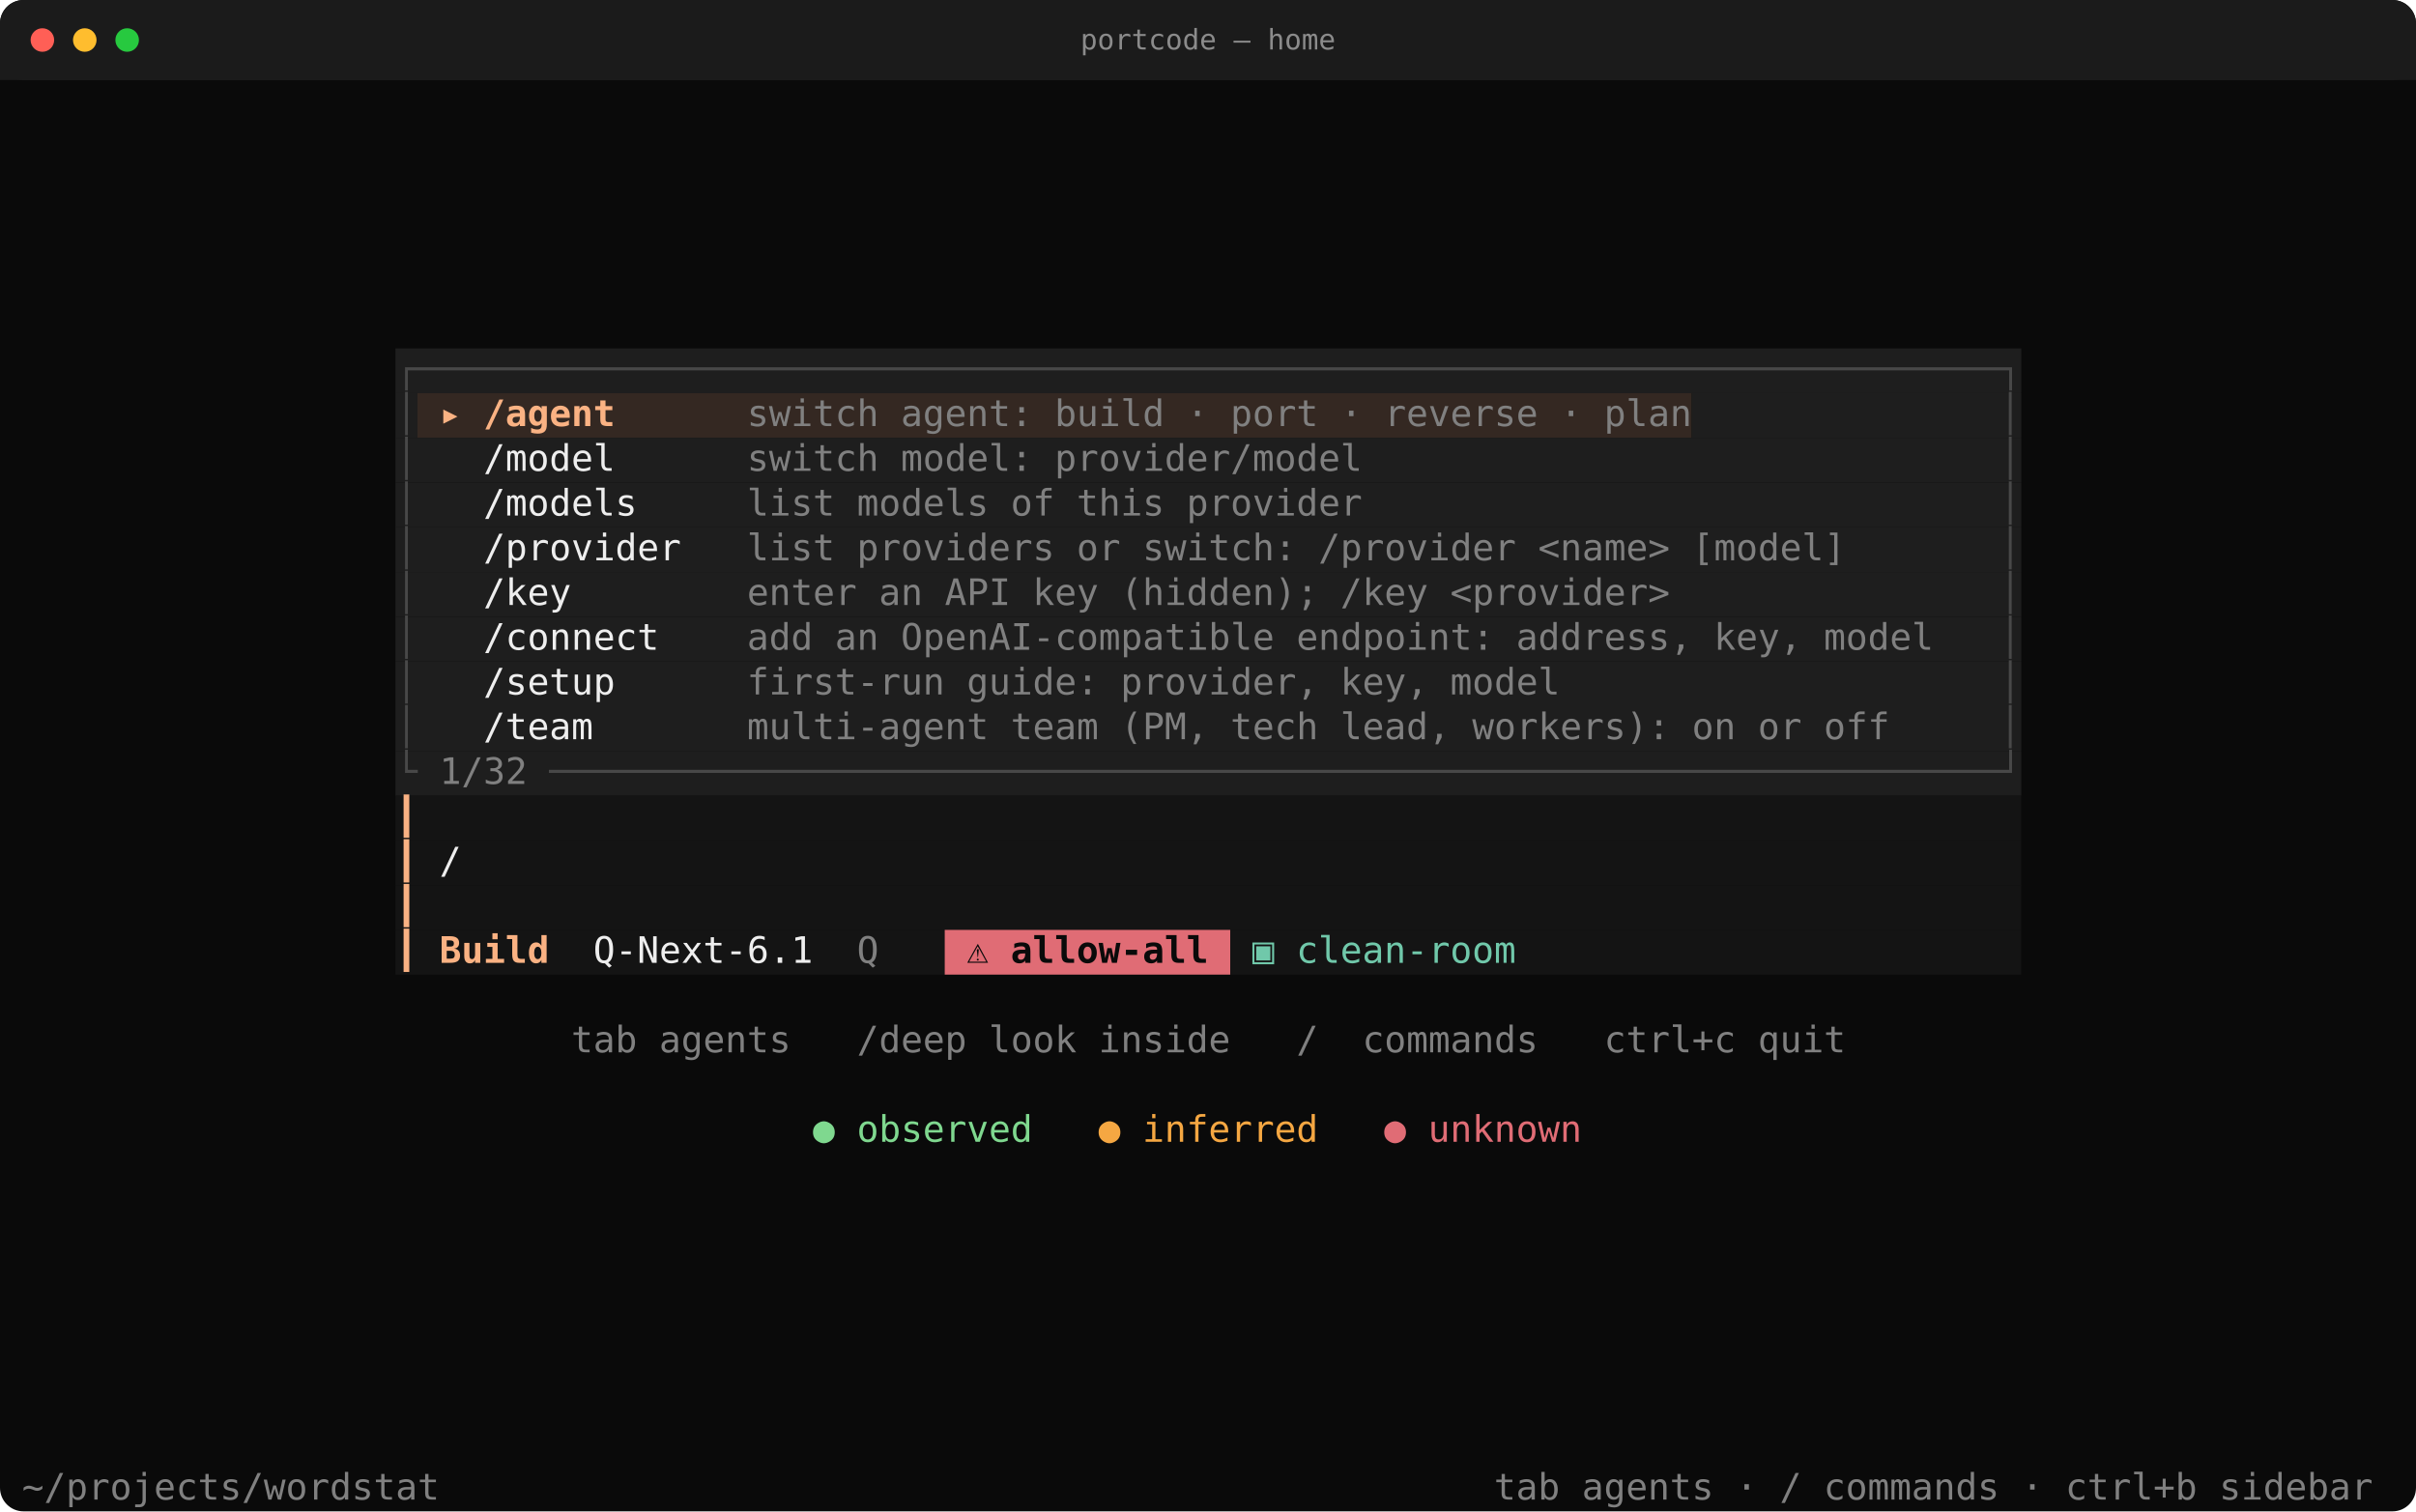
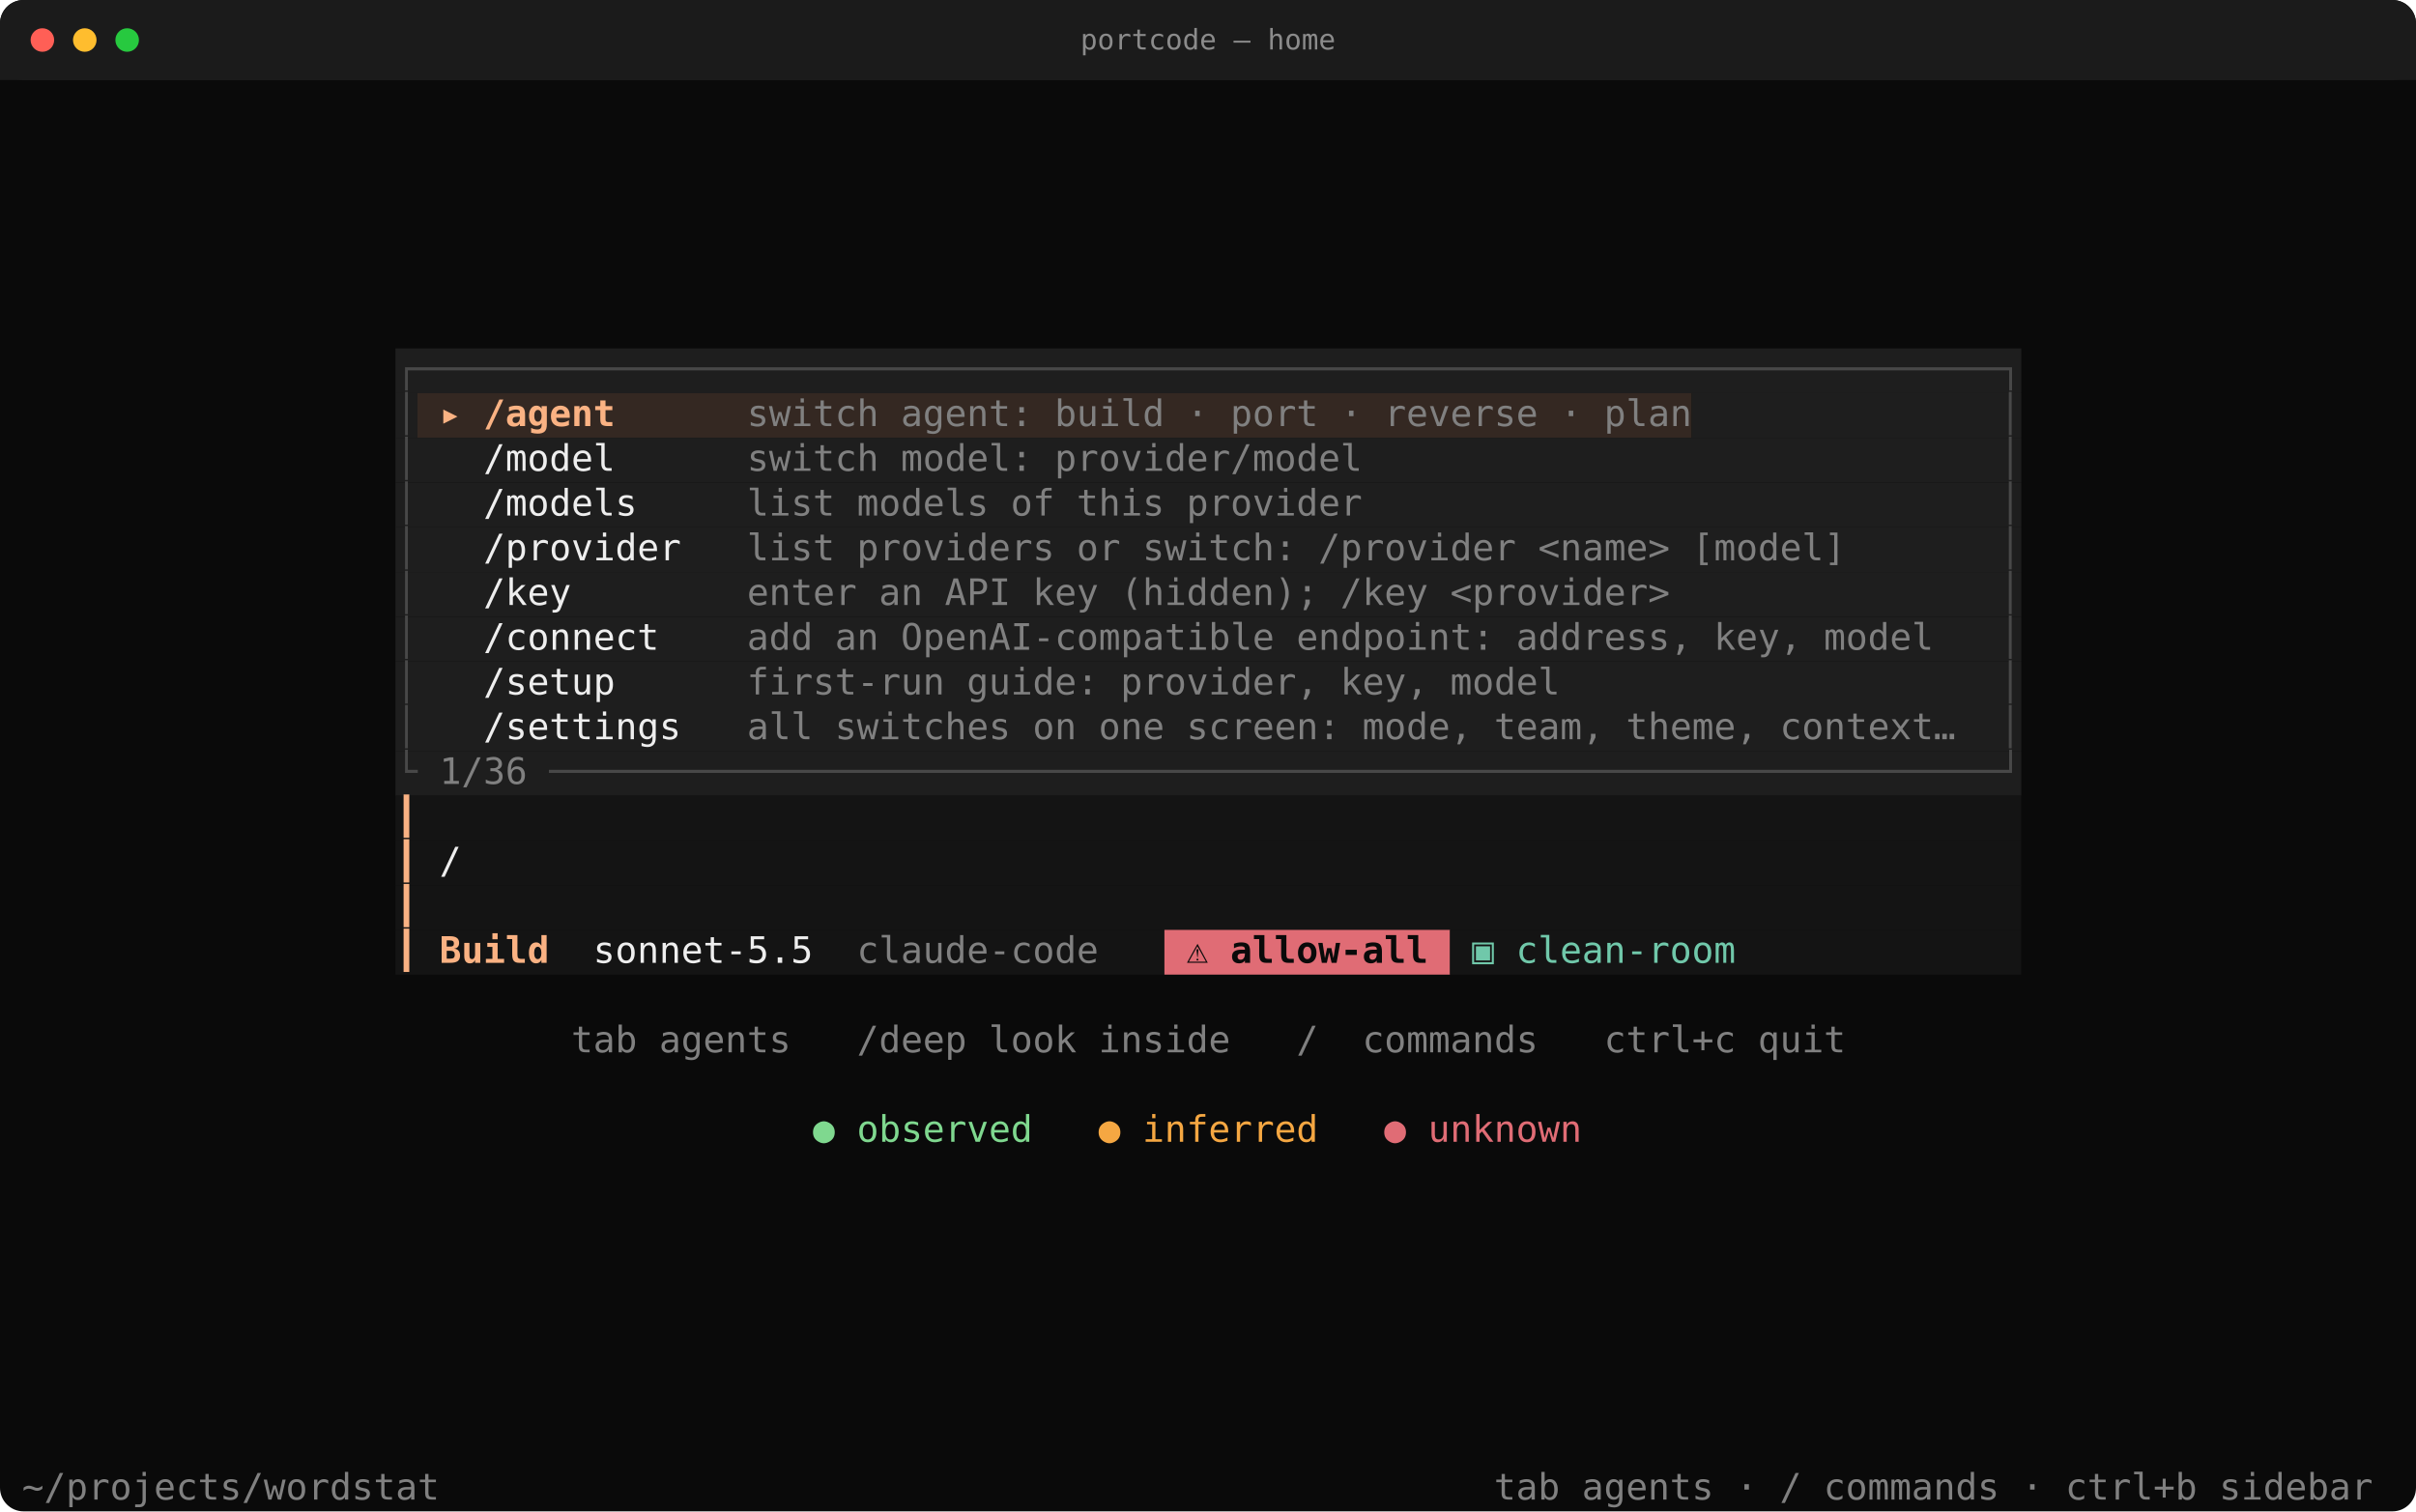
<svg xmlns="http://www.w3.org/2000/svg" width="1026" height="642" viewBox="0 0 1026 642" role="img" aria-label="portcode — home">
  <rect width="1026" height="642" rx="10" fill="#0a0a0a" />
  <rect width="1026" height="34" rx="10" fill="#1b1b1b" />
  <rect y="24" width="1026" height="10" fill="#1b1b1b" />
  <circle cx="18" cy="17" r="5" fill="#ff5f56" />
  <circle cx="36" cy="17" r="5" fill="#ffbd2e" />
  <circle cx="54" cy="17" r="5" fill="#27c93f" />
  <text x="513" y="21" fill="#8b8b8b" font-family="ui-monospace,Menlo,monospace" font-size="12" text-anchor="middle">portcode — home</text>
  <rect x="167.94" y="148.00" width="690.42" height="19" fill="#1e1e1e" />
  <rect x="167.94" y="167.00" width="9.33" height="19" fill="#1e1e1e" />
  <rect x="177.27" y="167.00" width="541.14" height="19" fill="#342822" />
  <rect x="718.41" y="167.00" width="139.95" height="19" fill="#1e1e1e" />
  <rect x="167.94" y="186.00" width="690.42" height="19" fill="#1e1e1e" />
  <rect x="167.94" y="205.00" width="690.42" height="19" fill="#1e1e1e" />
  <rect x="167.94" y="224.00" width="690.42" height="19" fill="#1e1e1e" />
  <rect x="167.94" y="243.00" width="690.42" height="19" fill="#1e1e1e" />
  <rect x="167.94" y="262.00" width="690.42" height="19" fill="#1e1e1e" />
  <rect x="167.94" y="281.00" width="690.42" height="19" fill="#1e1e1e" />
  <rect x="167.94" y="300.00" width="690.42" height="19" fill="#1e1e1e" />
  <rect x="167.94" y="319.00" width="690.42" height="19" fill="#1e1e1e" />
  <rect x="167.94" y="338.00" width="690.42" height="19" fill="#141414" />
  <rect x="167.94" y="357.00" width="690.42" height="19" fill="#141414" />
  <rect x="167.94" y="376.00" width="690.42" height="19" fill="#141414" />
-   <rect x="167.94" y="395.00" width="233.25" height="19" fill="#141414" />
-   <rect x="401.19" y="395.00" width="121.29" height="19" fill="#e06c75" />
-   <rect x="522.48" y="395.00" width="335.88" height="19" fill="#141414" />
+   <rect x="167.94" y="395.00" width="326.55" height="19" fill="#141414" />
+   <rect x="494.49" y="395.00" width="121.29" height="19" fill="#e06c75" />
+   <rect x="615.78" y="395.00" width="242.58" height="19" fill="#141414" />
  <g font-family="ui-monospace,SFMono-Regular,Menlo,Consolas,'DejaVu Sans Mono',monospace" font-size="15.5" xml:space="preserve">
    <text x="167.94" y="162.00" fill="#484848" textLength="690.42" lengthAdjust="spacingAndGlyphs">┌────────────────────────────────────────────────────────────────────────┐</text>
    <text x="167.94" y="181.00" fill="#484848" textLength="9.33" lengthAdjust="spacingAndGlyphs">│</text>
    <text x="177.27" y="181.00" fill="#fab283" textLength="27.99" lengthAdjust="spacingAndGlyphs"> ▸ </text>
    <text x="205.26" y="181.00" fill="#fab283" textLength="111.96" lengthAdjust="spacingAndGlyphs" font-weight="700">/agent      </text>
    <text x="317.22" y="181.00" fill="#808080" textLength="401.19" lengthAdjust="spacingAndGlyphs">switch agent: build · port · reverse · plan</text>
    <text x="849.03" y="181.00" fill="#484848" textLength="9.33" lengthAdjust="spacingAndGlyphs">│</text>
    <text x="167.94" y="200.00" fill="#484848" textLength="9.33" lengthAdjust="spacingAndGlyphs">│</text>
    <text x="205.26" y="200.00" fill="#eeeeee" textLength="111.96" lengthAdjust="spacingAndGlyphs">/model      </text>
    <text x="317.22" y="200.00" fill="#808080" textLength="261.24" lengthAdjust="spacingAndGlyphs">switch model: provider/model</text>
    <text x="849.03" y="200.00" fill="#484848" textLength="9.33" lengthAdjust="spacingAndGlyphs">│</text>
    <text x="167.94" y="219.00" fill="#484848" textLength="9.33" lengthAdjust="spacingAndGlyphs">│</text>
    <text x="205.26" y="219.00" fill="#eeeeee" textLength="111.96" lengthAdjust="spacingAndGlyphs">/models     </text>
    <text x="317.22" y="219.00" fill="#808080" textLength="261.24" lengthAdjust="spacingAndGlyphs">list models of this provider</text>
    <text x="849.03" y="219.00" fill="#484848" textLength="9.33" lengthAdjust="spacingAndGlyphs">│</text>
    <text x="167.94" y="238.00" fill="#484848" textLength="9.33" lengthAdjust="spacingAndGlyphs">│</text>
    <text x="205.26" y="238.00" fill="#eeeeee" textLength="111.96" lengthAdjust="spacingAndGlyphs">/provider   </text>
    <text x="317.22" y="238.00" fill="#808080" textLength="466.50" lengthAdjust="spacingAndGlyphs">list providers or switch: /provider &lt;name&gt; [model]</text>
    <text x="849.03" y="238.00" fill="#484848" textLength="9.33" lengthAdjust="spacingAndGlyphs">│</text>
    <text x="167.94" y="257.00" fill="#484848" textLength="9.33" lengthAdjust="spacingAndGlyphs">│</text>
    <text x="205.26" y="257.00" fill="#eeeeee" textLength="111.96" lengthAdjust="spacingAndGlyphs">/key        </text>
    <text x="317.22" y="257.00" fill="#808080" textLength="391.86" lengthAdjust="spacingAndGlyphs">enter an API key (hidden); /key &lt;provider&gt;</text>
    <text x="849.03" y="257.00" fill="#484848" textLength="9.33" lengthAdjust="spacingAndGlyphs">│</text>
    <text x="167.94" y="276.00" fill="#484848" textLength="9.33" lengthAdjust="spacingAndGlyphs">│</text>
    <text x="205.26" y="276.00" fill="#eeeeee" textLength="111.96" lengthAdjust="spacingAndGlyphs">/connect    </text>
    <text x="317.22" y="276.00" fill="#808080" textLength="503.82" lengthAdjust="spacingAndGlyphs">add an OpenAI-compatible endpoint: address, key, model</text>
    <text x="849.03" y="276.00" fill="#484848" textLength="9.33" lengthAdjust="spacingAndGlyphs">│</text>
    <text x="167.94" y="295.00" fill="#484848" textLength="9.33" lengthAdjust="spacingAndGlyphs">│</text>
    <text x="205.26" y="295.00" fill="#eeeeee" textLength="111.96" lengthAdjust="spacingAndGlyphs">/setup      </text>
    <text x="317.22" y="295.00" fill="#808080" textLength="345.21" lengthAdjust="spacingAndGlyphs">first-run guide: provider, key, model</text>
    <text x="849.03" y="295.00" fill="#484848" textLength="9.33" lengthAdjust="spacingAndGlyphs">│</text>
    <text x="167.94" y="314.00" fill="#484848" textLength="9.33" lengthAdjust="spacingAndGlyphs">│</text>
-     <text x="205.26" y="314.00" fill="#eeeeee" textLength="111.96" lengthAdjust="spacingAndGlyphs">/team       </text>
-     <text x="317.22" y="314.00" fill="#808080" textLength="485.16" lengthAdjust="spacingAndGlyphs">multi-agent team (PM, tech lead, workers): on or off</text>
+     <text x="205.26" y="314.00" fill="#eeeeee" textLength="111.96" lengthAdjust="spacingAndGlyphs">/settings   </text>
+     <text x="317.22" y="314.00" fill="#808080" textLength="513.15" lengthAdjust="spacingAndGlyphs">all switches on one screen: mode, team, theme, context…</text>
    <text x="849.03" y="314.00" fill="#484848" textLength="9.33" lengthAdjust="spacingAndGlyphs">│</text>
    <text x="167.94" y="333.00" fill="#484848" textLength="9.33" lengthAdjust="spacingAndGlyphs">└</text>
-     <text x="177.27" y="333.00" fill="#808080" textLength="55.98" lengthAdjust="spacingAndGlyphs"> 1/32 </text>
+     <text x="177.27" y="333.00" fill="#808080" textLength="55.98" lengthAdjust="spacingAndGlyphs"> 1/36 </text>
    <text x="233.25" y="333.00" fill="#484848" textLength="625.11" lengthAdjust="spacingAndGlyphs">──────────────────────────────────────────────────────────────────┘</text>
    <text x="167.94" y="352.00" fill="#fab283" textLength="9.33" lengthAdjust="spacingAndGlyphs">┃</text>
    <text x="167.94" y="371.00" fill="#fab283" textLength="9.33" lengthAdjust="spacingAndGlyphs">┃</text>
    <text x="177.27" y="371.00" fill="#eeeeee" textLength="849.03" lengthAdjust="spacingAndGlyphs"> /                                                                                         </text>
    <text x="167.94" y="390.00" fill="#fab283" textLength="9.33" lengthAdjust="spacingAndGlyphs">┃</text>
    <text x="167.94" y="409.00" fill="#fab283" textLength="9.33" lengthAdjust="spacingAndGlyphs">┃</text>
    <text x="186.60" y="409.00" fill="#fab283" textLength="46.65" lengthAdjust="spacingAndGlyphs" font-weight="700">Build</text>
-     <text x="233.25" y="409.00" fill="#eeeeee" textLength="111.96" lengthAdjust="spacingAndGlyphs">  Q-Next-6.1</text>
-     <text x="345.21" y="409.00" fill="#808080" textLength="27.99" lengthAdjust="spacingAndGlyphs">  Q</text>
-     <text x="401.19" y="409.00" fill="#0a0a0a" textLength="121.29" lengthAdjust="spacingAndGlyphs" font-weight="700"> ⚠ allow-all </text>
-     <text x="531.81" y="409.00" fill="#70c8aa" textLength="111.96" lengthAdjust="spacingAndGlyphs">▣ clean-room</text>
+     <text x="233.25" y="409.00" fill="#eeeeee" textLength="111.96" lengthAdjust="spacingAndGlyphs">  sonnet-5.5</text>
+     <text x="345.21" y="409.00" fill="#808080" textLength="121.29" lengthAdjust="spacingAndGlyphs">  claude-code</text>
+     <text x="494.49" y="409.00" fill="#0a0a0a" textLength="121.29" lengthAdjust="spacingAndGlyphs" font-weight="700"> ⚠ allow-all </text>
+     <text x="625.11" y="409.00" fill="#70c8aa" textLength="111.96" lengthAdjust="spacingAndGlyphs">▣ clean-room</text>
    <text x="242.58" y="447.00" fill="#808080" textLength="541.14" lengthAdjust="spacingAndGlyphs">tab agents   /deep look inside   /  commands   ctrl+c quit</text>
    <text x="345.21" y="485.00" fill="#7fd88f" textLength="93.30" lengthAdjust="spacingAndGlyphs">● observed</text>
    <text x="438.51" y="485.00" fill="#f5a742" textLength="121.29" lengthAdjust="spacingAndGlyphs">   ● inferred</text>
    <text x="559.80" y="485.00" fill="#e06c75" textLength="111.96" lengthAdjust="spacingAndGlyphs">   ● unknown</text>
    <text x="0.00" y="637.00" fill="#808080" textLength="186.60" lengthAdjust="spacingAndGlyphs"> ~/projects/wordstat</text>
    <text x="634.44" y="637.00" fill="#808080" textLength="391.86" lengthAdjust="spacingAndGlyphs">tab agents · / commands · ctrl+b sidebar  </text>
  </g>
</svg>
